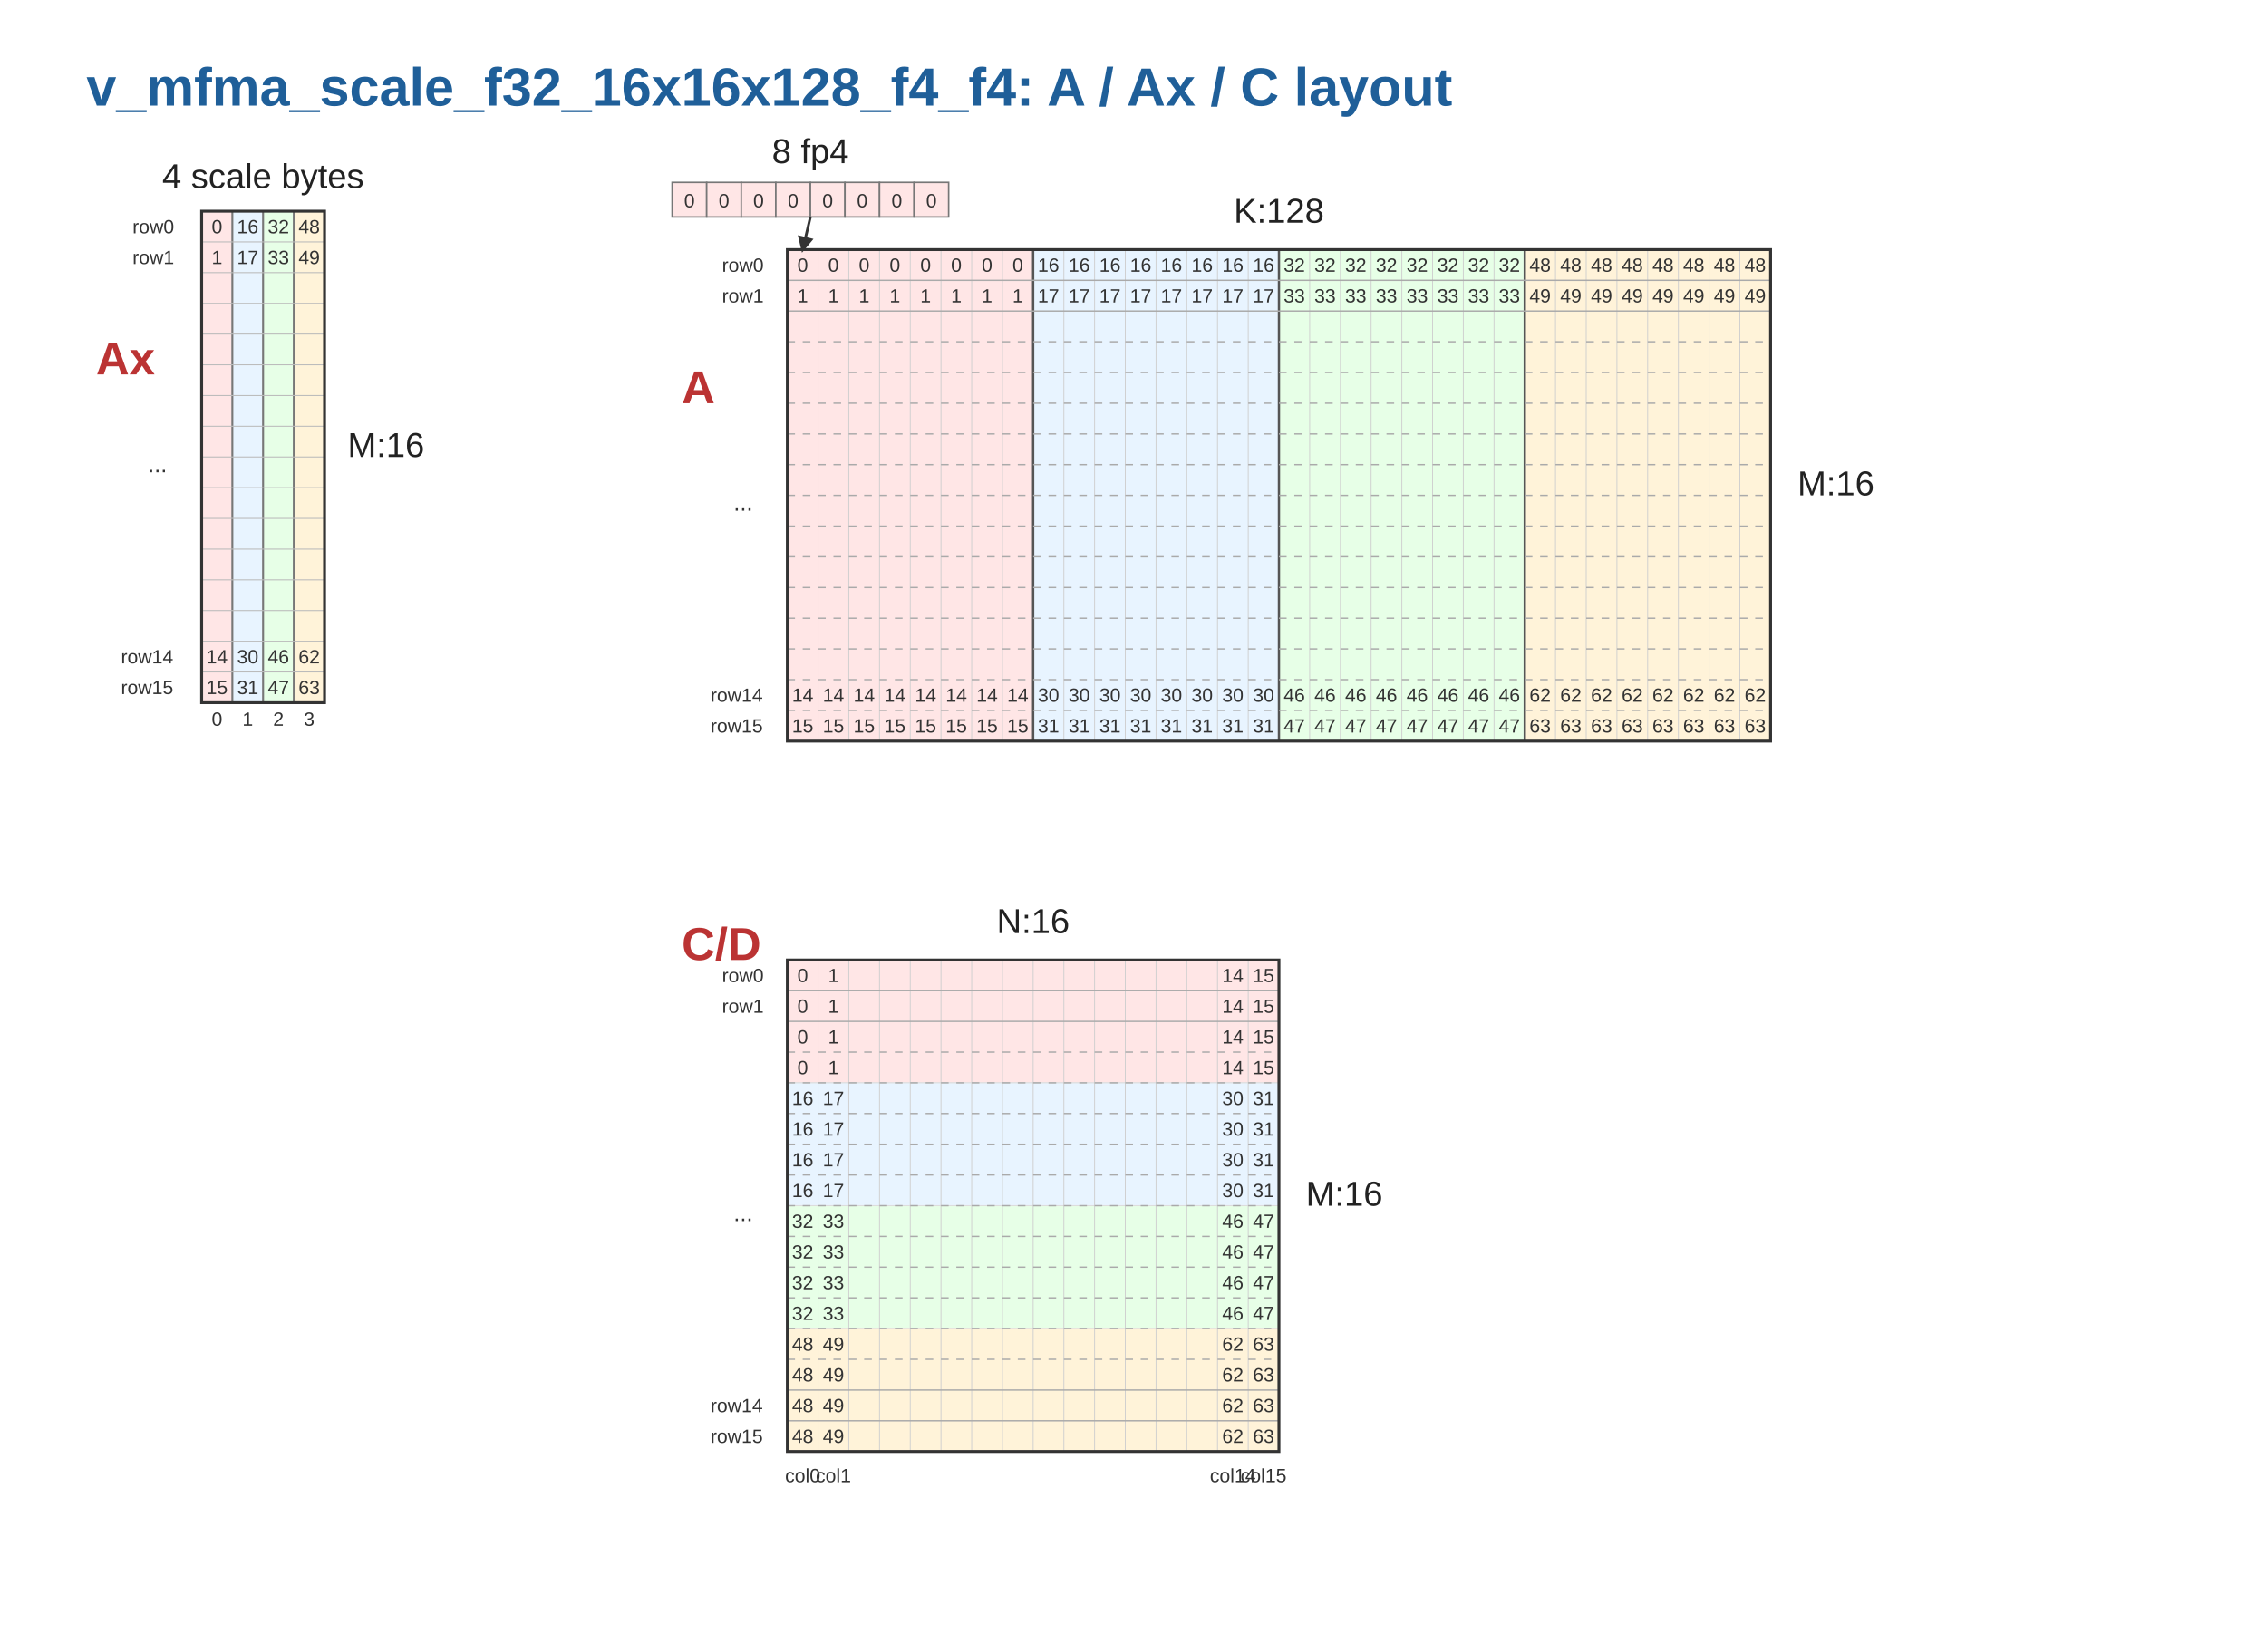
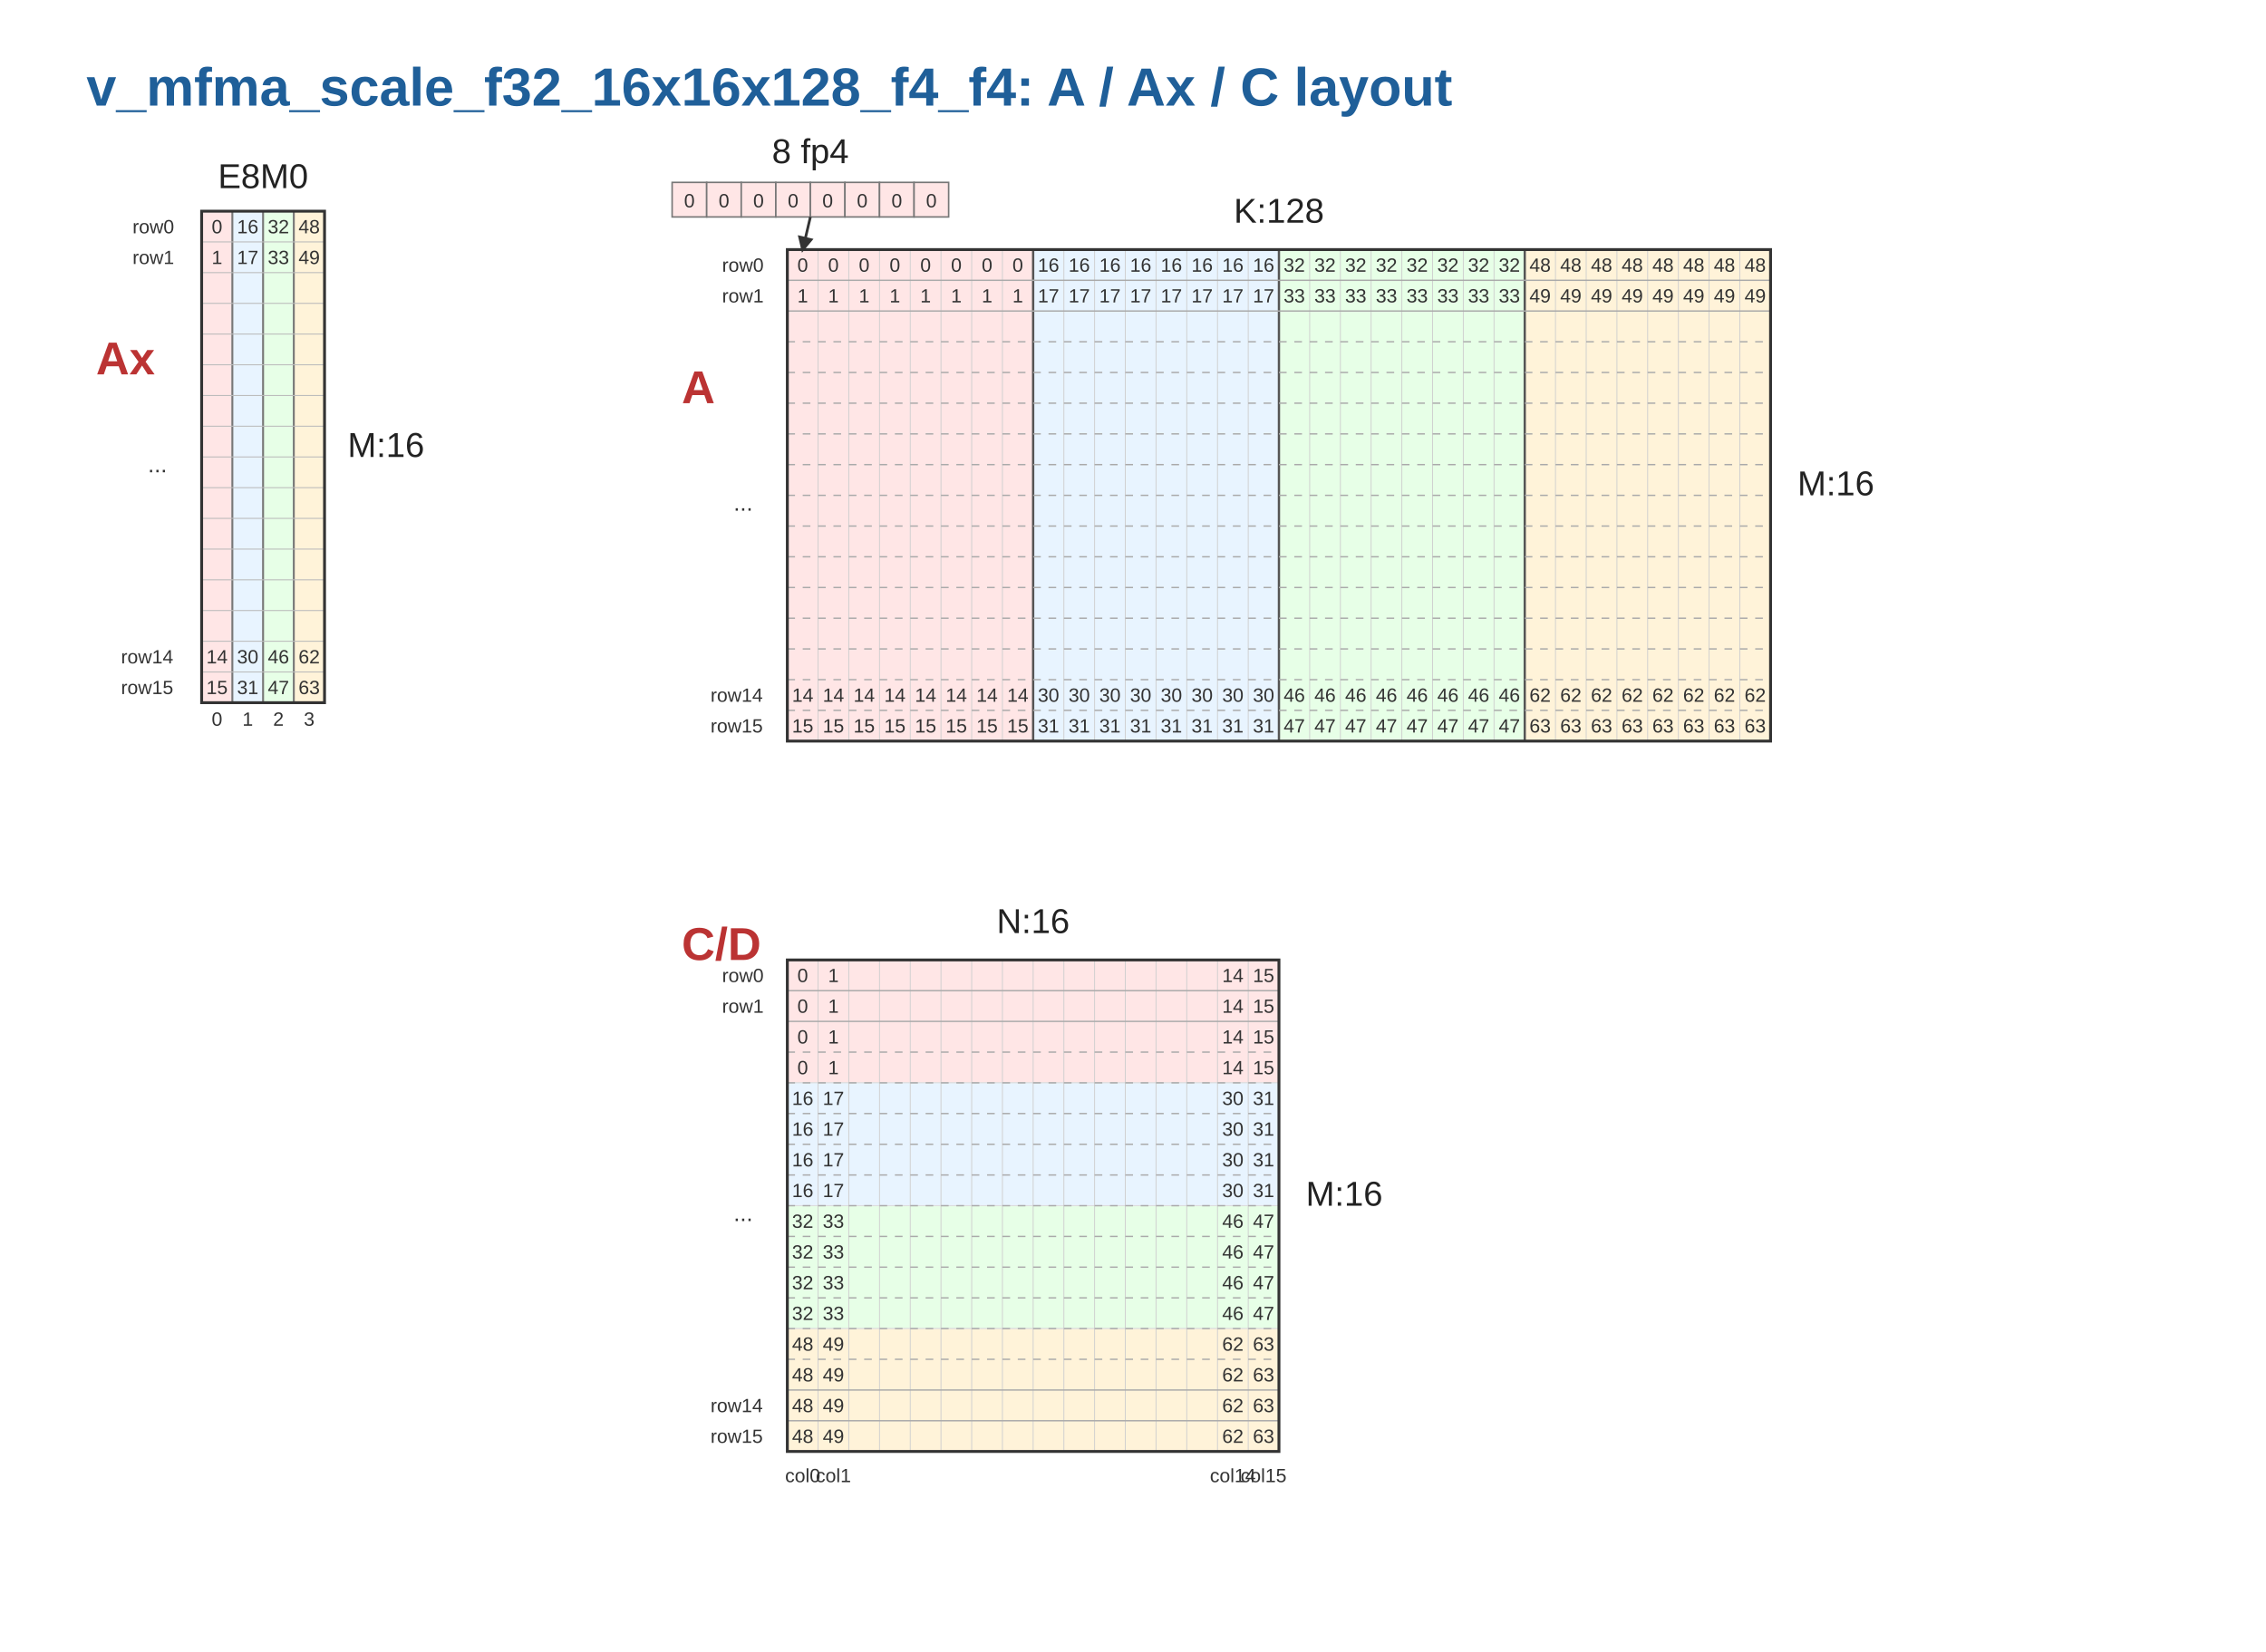
<svg xmlns="http://www.w3.org/2000/svg" width="1180" height="860" viewBox="0 0 1180 860">
  <style>
.title{font:700 28px Arial,sans-serif;fill:#1f5f99}
.label{font:700 24px Arial,sans-serif;fill:#b33}
.dim{font:18px Arial,sans-serif;fill:#222}
.text{font:15px Arial,sans-serif;fill:#222}
.small{font:12px Arial,sans-serif;fill:#333}
.tiny{font:10px Arial,sans-serif;fill:#333}
.callout{font:14px Arial,sans-serif;fill:#222}
</style>
  <defs>
    <marker id="arrow" viewBox="0 0 10 10" refX="8" refY="5" markerWidth="6" markerHeight="6" orient="auto-start-reverse">
      <path d="M0,0 L10,5 L0,10 z" fill="#333" />
    </marker>
  </defs>
  <text x="45" y="55" class="title" text-anchor="start">v_mfma_scale_f32_16x16x128_f4_f4: A / Ax / C layout</text>
  <text x="50" y="195" class="label" text-anchor="start">Ax</text>
  <rect x="105.0" y="110" width="16.0" height="256" fill="#ffe6e6" stroke="#ddd" stroke-width="0.5" />
  <rect x="121.0" y="110" width="16.0" height="256" fill="#e8f4ff" stroke="#ddd" stroke-width="0.5" />
  <rect x="137.0" y="110" width="16.0" height="256" fill="#e7ffe7" stroke="#ddd" stroke-width="0.5" />
  <rect x="153.0" y="110" width="16.0" height="256" fill="#fff3d9" stroke="#ddd" stroke-width="0.5" />
  <line x1="121.0" y1="110" x2="121.0" y2="366" stroke="#777" stroke-width="1" />
  <line x1="137.0" y1="110" x2="137.0" y2="366" stroke="#777" stroke-width="1" />
  <line x1="153.0" y1="110" x2="153.0" y2="366" stroke="#777" stroke-width="1" />
  <line x1="105" y1="126.0" x2="169" y2="126.0" stroke="#bbb" stroke-width="0.5" />
  <line x1="105" y1="142.0" x2="169" y2="142.0" stroke="#bbb" stroke-width="0.5" />
  <line x1="105" y1="158.0" x2="169" y2="158.0" stroke="#bbb" stroke-width="0.5" />
  <line x1="105" y1="174.0" x2="169" y2="174.0" stroke="#bbb" stroke-width="0.5" />
  <line x1="105" y1="190.0" x2="169" y2="190.0" stroke="#bbb" stroke-width="0.5" />
  <line x1="105" y1="206.0" x2="169" y2="206.0" stroke="#bbb" stroke-width="0.5" />
  <line x1="105" y1="222.0" x2="169" y2="222.0" stroke="#bbb" stroke-width="0.5" />
  <line x1="105" y1="238.0" x2="169" y2="238.0" stroke="#bbb" stroke-width="0.5" />
  <line x1="105" y1="254.0" x2="169" y2="254.0" stroke="#bbb" stroke-width="0.5" />
  <line x1="105" y1="270.0" x2="169" y2="270.0" stroke="#bbb" stroke-width="0.5" />
  <line x1="105" y1="286.0" x2="169" y2="286.0" stroke="#bbb" stroke-width="0.5" />
  <line x1="105" y1="302.0" x2="169" y2="302.0" stroke="#bbb" stroke-width="0.5" />
  <line x1="105" y1="318.0" x2="169" y2="318.0" stroke="#bbb" stroke-width="0.5" />
  <line x1="105" y1="334.0" x2="169" y2="334.0" stroke="#bbb" stroke-width="0.5" />
  <line x1="105" y1="350.0" x2="169" y2="350.0" stroke="#bbb" stroke-width="0.5" />
  <rect x="105" y="110" width="64" height="256" fill="none" stroke="#333" stroke-width="1.5" />
-   <text x="137.0" y="98" class="dim" text-anchor="middle">4 scale bytes</text>
+   <text x="137.0" y="98" class="dim" text-anchor="middle">E8M0</text>
  <text x="181" y="238.0" class="dim" text-anchor="start">M:16</text>
  <text x="113.0" y="378" class="tiny" text-anchor="middle">0</text>
  <text x="129.0" y="378" class="tiny" text-anchor="middle">1</text>
  <text x="145.0" y="378" class="tiny" text-anchor="middle">2</text>
  <text x="161.0" y="378" class="tiny" text-anchor="middle">3</text>
  <text x="113.0" y="121.52" class="tiny" text-anchor="middle">0</text>
  <text x="129.0" y="121.52" class="tiny" text-anchor="middle">16</text>
  <text x="145.0" y="121.52" class="tiny" text-anchor="middle">32</text>
  <text x="161.0" y="121.52" class="tiny" text-anchor="middle">48</text>
  <text x="113.0" y="137.52" class="tiny" text-anchor="middle">1</text>
  <text x="129.0" y="137.52" class="tiny" text-anchor="middle">17</text>
  <text x="145.0" y="137.52" class="tiny" text-anchor="middle">33</text>
  <text x="161.0" y="137.52" class="tiny" text-anchor="middle">49</text>
  <text x="113.0" y="345.52" class="tiny" text-anchor="middle">14</text>
  <text x="129.0" y="345.52" class="tiny" text-anchor="middle">30</text>
  <text x="145.0" y="345.52" class="tiny" text-anchor="middle">46</text>
  <text x="161.0" y="345.52" class="tiny" text-anchor="middle">62</text>
  <text x="113.0" y="361.52" class="tiny" text-anchor="middle">15</text>
  <text x="129.0" y="361.52" class="tiny" text-anchor="middle">31</text>
  <text x="145.0" y="361.52" class="tiny" text-anchor="middle">47</text>
  <text x="161.0" y="361.52" class="tiny" text-anchor="middle">63</text>
  <text x="69" y="121.52" class="tiny" text-anchor="start">row0</text>
  <text x="69" y="137.52" class="tiny" text-anchor="start">row1</text>
  <text x="77" y="246.0" class="small" text-anchor="start">...</text>
  <text x="63" y="345.52" class="tiny" text-anchor="start">row14</text>
  <text x="63" y="361.52" class="tiny" text-anchor="start">row15</text>
  <text x="355" y="210" class="label" text-anchor="start">A</text>
  <rect x="410.0" y="130" width="128.0" height="256" fill="#ffe6e6" stroke="#ddd" stroke-width="0.5" />
  <line x1="410.0" y1="130" x2="410.0" y2="386" stroke="#cfcfcf" stroke-width="0.45" />
  <text x="418.0" y="141.52" class="tiny" text-anchor="middle">0</text>
  <text x="418.0" y="157.52" class="tiny" text-anchor="middle">1</text>
  <text x="418.0" y="365.52" class="tiny" text-anchor="middle">14</text>
  <text x="418.0" y="381.52" class="tiny" text-anchor="middle">15</text>
  <line x1="426.0" y1="130" x2="426.0" y2="386" stroke="#cfcfcf" stroke-width="0.45" />
  <text x="434.0" y="141.52" class="tiny" text-anchor="middle">0</text>
  <text x="434.0" y="157.52" class="tiny" text-anchor="middle">1</text>
  <text x="434.0" y="365.52" class="tiny" text-anchor="middle">14</text>
  <text x="434.0" y="381.52" class="tiny" text-anchor="middle">15</text>
  <line x1="442.0" y1="130" x2="442.0" y2="386" stroke="#cfcfcf" stroke-width="0.45" />
  <text x="450.0" y="141.52" class="tiny" text-anchor="middle">0</text>
  <text x="450.0" y="157.52" class="tiny" text-anchor="middle">1</text>
  <text x="450.0" y="365.52" class="tiny" text-anchor="middle">14</text>
  <text x="450.0" y="381.52" class="tiny" text-anchor="middle">15</text>
  <line x1="458.0" y1="130" x2="458.0" y2="386" stroke="#cfcfcf" stroke-width="0.45" />
  <text x="466.0" y="141.52" class="tiny" text-anchor="middle">0</text>
  <text x="466.0" y="157.52" class="tiny" text-anchor="middle">1</text>
  <text x="466.0" y="365.52" class="tiny" text-anchor="middle">14</text>
  <text x="466.0" y="381.52" class="tiny" text-anchor="middle">15</text>
  <line x1="474.0" y1="130" x2="474.0" y2="386" stroke="#cfcfcf" stroke-width="0.45" />
  <text x="482.0" y="141.52" class="tiny" text-anchor="middle">0</text>
  <text x="482.0" y="157.52" class="tiny" text-anchor="middle">1</text>
  <text x="482.0" y="365.52" class="tiny" text-anchor="middle">14</text>
  <text x="482.0" y="381.52" class="tiny" text-anchor="middle">15</text>
  <line x1="490.0" y1="130" x2="490.0" y2="386" stroke="#cfcfcf" stroke-width="0.45" />
  <text x="498.0" y="141.52" class="tiny" text-anchor="middle">0</text>
  <text x="498.0" y="157.52" class="tiny" text-anchor="middle">1</text>
  <text x="498.0" y="365.52" class="tiny" text-anchor="middle">14</text>
  <text x="498.0" y="381.52" class="tiny" text-anchor="middle">15</text>
  <line x1="506.0" y1="130" x2="506.0" y2="386" stroke="#cfcfcf" stroke-width="0.45" />
  <text x="514.0" y="141.52" class="tiny" text-anchor="middle">0</text>
  <text x="514.0" y="157.52" class="tiny" text-anchor="middle">1</text>
  <text x="514.0" y="365.52" class="tiny" text-anchor="middle">14</text>
  <text x="514.0" y="381.52" class="tiny" text-anchor="middle">15</text>
  <line x1="522.0" y1="130" x2="522.0" y2="386" stroke="#cfcfcf" stroke-width="0.45" />
  <text x="530.0" y="141.52" class="tiny" text-anchor="middle">0</text>
  <text x="530.0" y="157.52" class="tiny" text-anchor="middle">1</text>
  <text x="530.0" y="365.52" class="tiny" text-anchor="middle">14</text>
  <text x="530.0" y="381.52" class="tiny" text-anchor="middle">15</text>
  <rect x="538.0" y="130" width="128.0" height="256" fill="#e8f4ff" stroke="#ddd" stroke-width="0.5" />
  <line x1="538.0" y1="130" x2="538.0" y2="386" stroke="#cfcfcf" stroke-width="0.45" />
  <text x="546.0" y="141.52" class="tiny" text-anchor="middle">16</text>
  <text x="546.0" y="157.52" class="tiny" text-anchor="middle">17</text>
  <text x="546.0" y="365.52" class="tiny" text-anchor="middle">30</text>
  <text x="546.0" y="381.52" class="tiny" text-anchor="middle">31</text>
  <line x1="554.0" y1="130" x2="554.0" y2="386" stroke="#cfcfcf" stroke-width="0.45" />
  <text x="562.0" y="141.52" class="tiny" text-anchor="middle">16</text>
  <text x="562.0" y="157.52" class="tiny" text-anchor="middle">17</text>
  <text x="562.0" y="365.52" class="tiny" text-anchor="middle">30</text>
  <text x="562.0" y="381.52" class="tiny" text-anchor="middle">31</text>
  <line x1="570.0" y1="130" x2="570.0" y2="386" stroke="#cfcfcf" stroke-width="0.45" />
  <text x="578.0" y="141.52" class="tiny" text-anchor="middle">16</text>
  <text x="578.0" y="157.52" class="tiny" text-anchor="middle">17</text>
  <text x="578.0" y="365.52" class="tiny" text-anchor="middle">30</text>
  <text x="578.0" y="381.52" class="tiny" text-anchor="middle">31</text>
  <line x1="586.0" y1="130" x2="586.0" y2="386" stroke="#cfcfcf" stroke-width="0.45" />
  <text x="594.0" y="141.52" class="tiny" text-anchor="middle">16</text>
  <text x="594.0" y="157.52" class="tiny" text-anchor="middle">17</text>
  <text x="594.0" y="365.52" class="tiny" text-anchor="middle">30</text>
  <text x="594.0" y="381.52" class="tiny" text-anchor="middle">31</text>
  <line x1="602.0" y1="130" x2="602.0" y2="386" stroke="#cfcfcf" stroke-width="0.45" />
  <text x="610.0" y="141.52" class="tiny" text-anchor="middle">16</text>
  <text x="610.0" y="157.52" class="tiny" text-anchor="middle">17</text>
  <text x="610.0" y="365.52" class="tiny" text-anchor="middle">30</text>
  <text x="610.0" y="381.52" class="tiny" text-anchor="middle">31</text>
  <line x1="618.0" y1="130" x2="618.0" y2="386" stroke="#cfcfcf" stroke-width="0.45" />
  <text x="626.0" y="141.52" class="tiny" text-anchor="middle">16</text>
  <text x="626.0" y="157.52" class="tiny" text-anchor="middle">17</text>
  <text x="626.0" y="365.52" class="tiny" text-anchor="middle">30</text>
  <text x="626.0" y="381.52" class="tiny" text-anchor="middle">31</text>
  <line x1="634.0" y1="130" x2="634.0" y2="386" stroke="#cfcfcf" stroke-width="0.45" />
  <text x="642.0" y="141.52" class="tiny" text-anchor="middle">16</text>
  <text x="642.0" y="157.52" class="tiny" text-anchor="middle">17</text>
  <text x="642.0" y="365.52" class="tiny" text-anchor="middle">30</text>
  <text x="642.0" y="381.52" class="tiny" text-anchor="middle">31</text>
  <line x1="650.0" y1="130" x2="650.0" y2="386" stroke="#cfcfcf" stroke-width="0.45" />
  <text x="658.0" y="141.52" class="tiny" text-anchor="middle">16</text>
  <text x="658.0" y="157.52" class="tiny" text-anchor="middle">17</text>
  <text x="658.0" y="365.52" class="tiny" text-anchor="middle">30</text>
  <text x="658.0" y="381.52" class="tiny" text-anchor="middle">31</text>
  <rect x="666.0" y="130" width="128.0" height="256" fill="#e7ffe7" stroke="#ddd" stroke-width="0.5" />
  <line x1="666.0" y1="130" x2="666.0" y2="386" stroke="#cfcfcf" stroke-width="0.45" />
  <text x="674.0" y="141.52" class="tiny" text-anchor="middle">32</text>
  <text x="674.0" y="157.52" class="tiny" text-anchor="middle">33</text>
  <text x="674.0" y="365.52" class="tiny" text-anchor="middle">46</text>
  <text x="674.0" y="381.52" class="tiny" text-anchor="middle">47</text>
  <line x1="682.0" y1="130" x2="682.0" y2="386" stroke="#cfcfcf" stroke-width="0.45" />
  <text x="690.0" y="141.52" class="tiny" text-anchor="middle">32</text>
  <text x="690.0" y="157.52" class="tiny" text-anchor="middle">33</text>
  <text x="690.0" y="365.52" class="tiny" text-anchor="middle">46</text>
  <text x="690.0" y="381.52" class="tiny" text-anchor="middle">47</text>
  <line x1="698.0" y1="130" x2="698.0" y2="386" stroke="#cfcfcf" stroke-width="0.45" />
  <text x="706.0" y="141.52" class="tiny" text-anchor="middle">32</text>
  <text x="706.0" y="157.52" class="tiny" text-anchor="middle">33</text>
  <text x="706.0" y="365.52" class="tiny" text-anchor="middle">46</text>
  <text x="706.0" y="381.52" class="tiny" text-anchor="middle">47</text>
  <line x1="714.0" y1="130" x2="714.0" y2="386" stroke="#cfcfcf" stroke-width="0.45" />
  <text x="722.0" y="141.52" class="tiny" text-anchor="middle">32</text>
  <text x="722.0" y="157.52" class="tiny" text-anchor="middle">33</text>
  <text x="722.0" y="365.52" class="tiny" text-anchor="middle">46</text>
  <text x="722.0" y="381.52" class="tiny" text-anchor="middle">47</text>
  <line x1="730.0" y1="130" x2="730.0" y2="386" stroke="#cfcfcf" stroke-width="0.45" />
  <text x="738.0" y="141.52" class="tiny" text-anchor="middle">32</text>
  <text x="738.0" y="157.52" class="tiny" text-anchor="middle">33</text>
  <text x="738.0" y="365.52" class="tiny" text-anchor="middle">46</text>
  <text x="738.0" y="381.52" class="tiny" text-anchor="middle">47</text>
  <line x1="746.0" y1="130" x2="746.0" y2="386" stroke="#cfcfcf" stroke-width="0.45" />
  <text x="754.0" y="141.52" class="tiny" text-anchor="middle">32</text>
  <text x="754.0" y="157.52" class="tiny" text-anchor="middle">33</text>
  <text x="754.0" y="365.52" class="tiny" text-anchor="middle">46</text>
  <text x="754.0" y="381.52" class="tiny" text-anchor="middle">47</text>
  <line x1="762.0" y1="130" x2="762.0" y2="386" stroke="#cfcfcf" stroke-width="0.45" />
  <text x="770.0" y="141.52" class="tiny" text-anchor="middle">32</text>
  <text x="770.0" y="157.52" class="tiny" text-anchor="middle">33</text>
  <text x="770.0" y="365.52" class="tiny" text-anchor="middle">46</text>
  <text x="770.0" y="381.52" class="tiny" text-anchor="middle">47</text>
  <line x1="778.0" y1="130" x2="778.0" y2="386" stroke="#cfcfcf" stroke-width="0.45" />
  <text x="786.0" y="141.52" class="tiny" text-anchor="middle">32</text>
  <text x="786.0" y="157.52" class="tiny" text-anchor="middle">33</text>
  <text x="786.0" y="365.52" class="tiny" text-anchor="middle">46</text>
  <text x="786.0" y="381.52" class="tiny" text-anchor="middle">47</text>
  <rect x="794.0" y="130" width="128.0" height="256" fill="#fff3d9" stroke="#ddd" stroke-width="0.5" />
  <line x1="794.0" y1="130" x2="794.0" y2="386" stroke="#cfcfcf" stroke-width="0.45" />
  <text x="802.0" y="141.52" class="tiny" text-anchor="middle">48</text>
  <text x="802.0" y="157.52" class="tiny" text-anchor="middle">49</text>
  <text x="802.0" y="365.52" class="tiny" text-anchor="middle">62</text>
  <text x="802.0" y="381.52" class="tiny" text-anchor="middle">63</text>
  <line x1="810.0" y1="130" x2="810.0" y2="386" stroke="#cfcfcf" stroke-width="0.45" />
  <text x="818.0" y="141.52" class="tiny" text-anchor="middle">48</text>
  <text x="818.0" y="157.52" class="tiny" text-anchor="middle">49</text>
  <text x="818.0" y="365.52" class="tiny" text-anchor="middle">62</text>
  <text x="818.0" y="381.52" class="tiny" text-anchor="middle">63</text>
  <line x1="826.0" y1="130" x2="826.0" y2="386" stroke="#cfcfcf" stroke-width="0.45" />
  <text x="834.0" y="141.52" class="tiny" text-anchor="middle">48</text>
  <text x="834.0" y="157.52" class="tiny" text-anchor="middle">49</text>
  <text x="834.0" y="365.52" class="tiny" text-anchor="middle">62</text>
  <text x="834.0" y="381.52" class="tiny" text-anchor="middle">63</text>
  <line x1="842.0" y1="130" x2="842.0" y2="386" stroke="#cfcfcf" stroke-width="0.45" />
  <text x="850.0" y="141.52" class="tiny" text-anchor="middle">48</text>
  <text x="850.0" y="157.52" class="tiny" text-anchor="middle">49</text>
  <text x="850.0" y="365.52" class="tiny" text-anchor="middle">62</text>
  <text x="850.0" y="381.52" class="tiny" text-anchor="middle">63</text>
  <line x1="858.0" y1="130" x2="858.0" y2="386" stroke="#cfcfcf" stroke-width="0.45" />
  <text x="866.0" y="141.52" class="tiny" text-anchor="middle">48</text>
  <text x="866.0" y="157.52" class="tiny" text-anchor="middle">49</text>
  <text x="866.0" y="365.52" class="tiny" text-anchor="middle">62</text>
  <text x="866.0" y="381.52" class="tiny" text-anchor="middle">63</text>
  <line x1="874.0" y1="130" x2="874.0" y2="386" stroke="#cfcfcf" stroke-width="0.45" />
  <text x="882.0" y="141.52" class="tiny" text-anchor="middle">48</text>
  <text x="882.0" y="157.52" class="tiny" text-anchor="middle">49</text>
  <text x="882.0" y="365.52" class="tiny" text-anchor="middle">62</text>
  <text x="882.0" y="381.52" class="tiny" text-anchor="middle">63</text>
  <line x1="890.0" y1="130" x2="890.0" y2="386" stroke="#cfcfcf" stroke-width="0.45" />
  <text x="898.0" y="141.52" class="tiny" text-anchor="middle">48</text>
  <text x="898.0" y="157.52" class="tiny" text-anchor="middle">49</text>
  <text x="898.0" y="365.52" class="tiny" text-anchor="middle">62</text>
  <text x="898.0" y="381.52" class="tiny" text-anchor="middle">63</text>
  <line x1="906.0" y1="130" x2="906.0" y2="386" stroke="#cfcfcf" stroke-width="0.45" />
  <text x="914.0" y="141.52" class="tiny" text-anchor="middle">48</text>
  <text x="914.0" y="157.52" class="tiny" text-anchor="middle">49</text>
  <text x="914.0" y="365.52" class="tiny" text-anchor="middle">62</text>
  <text x="914.0" y="381.52" class="tiny" text-anchor="middle">63</text>
  <line x1="538.0" y1="130" x2="538.0" y2="386" stroke="#555" stroke-width="1.2" />
  <line x1="666.0" y1="130" x2="666.0" y2="386" stroke="#555" stroke-width="1.2" />
  <line x1="794.0" y1="130" x2="794.0" y2="386" stroke="#555" stroke-width="1.2" />
  <line x1="922" y1="130" x2="922" y2="386" stroke="#cfcfcf" stroke-width="0.45" />
  <line x1="410" y1="146.0" x2="922" y2="146.0" stroke="#aaa" stroke-width="0.7" />
  <line x1="410" y1="162.0" x2="922" y2="162.0" stroke="#aaa" stroke-width="0.7" />
  <line x1="410" y1="178.0" x2="922" y2="178.0" stroke="#aaa" stroke-width="0.7" stroke-dasharray="4 4" />
  <line x1="410" y1="194.0" x2="922" y2="194.0" stroke="#aaa" stroke-width="0.7" stroke-dasharray="4 4" />
  <line x1="410" y1="210.0" x2="922" y2="210.0" stroke="#aaa" stroke-width="0.7" stroke-dasharray="4 4" />
  <line x1="410" y1="226.0" x2="922" y2="226.0" stroke="#aaa" stroke-width="0.7" stroke-dasharray="4 4" />
  <line x1="410" y1="242.0" x2="922" y2="242.0" stroke="#aaa" stroke-width="0.7" stroke-dasharray="4 4" />
  <line x1="410" y1="258.0" x2="922" y2="258.0" stroke="#aaa" stroke-width="0.7" stroke-dasharray="4 4" />
  <line x1="410" y1="274.0" x2="922" y2="274.0" stroke="#aaa" stroke-width="0.7" stroke-dasharray="4 4" />
  <line x1="410" y1="290.0" x2="922" y2="290.0" stroke="#aaa" stroke-width="0.7" stroke-dasharray="4 4" />
  <line x1="410" y1="306.0" x2="922" y2="306.0" stroke="#aaa" stroke-width="0.7" stroke-dasharray="4 4" />
  <line x1="410" y1="322.0" x2="922" y2="322.0" stroke="#aaa" stroke-width="0.7" stroke-dasharray="4 4" />
  <line x1="410" y1="338.0" x2="922" y2="338.0" stroke="#aaa" stroke-width="0.7" stroke-dasharray="4 4" />
  <line x1="410" y1="354.0" x2="922" y2="354.0" stroke="#aaa" stroke-width="0.7" stroke-dasharray="4 4" />
  <line x1="410" y1="370.0" x2="922" y2="370.0" stroke="#aaa" stroke-width="0.7" stroke-dasharray="4 4" />
  <rect x="410" y="130" width="512" height="256" fill="none" stroke="#333" stroke-width="1.5" />
  <text x="666.0" y="116" class="dim" text-anchor="middle">K:128</text>
  <text x="936" y="258.0" class="dim" text-anchor="start">M:16</text>
  <text x="376" y="141.52" class="tiny" text-anchor="start">row0</text>
  <text x="376" y="157.52" class="tiny" text-anchor="start">row1</text>
  <text x="382" y="266.0" class="small" text-anchor="start">...</text>
  <text x="370" y="365.52" class="tiny" text-anchor="start">row14</text>
  <text x="370" y="381.52" class="tiny" text-anchor="start">row15</text>
  <rect x="350" y="95" width="18" height="18" fill="#ffe6e6" stroke="#777" stroke-width="0.8" />
  <text x="359.0" y="108" class="tiny" text-anchor="middle">0</text>
  <rect x="368" y="95" width="18" height="18" fill="#ffe6e6" stroke="#777" stroke-width="0.8" />
  <text x="377.0" y="108" class="tiny" text-anchor="middle">0</text>
  <rect x="386" y="95" width="18" height="18" fill="#ffe6e6" stroke="#777" stroke-width="0.8" />
  <text x="395.0" y="108" class="tiny" text-anchor="middle">0</text>
  <rect x="404" y="95" width="18" height="18" fill="#ffe6e6" stroke="#777" stroke-width="0.8" />
  <text x="413.0" y="108" class="tiny" text-anchor="middle">0</text>
  <rect x="422" y="95" width="18" height="18" fill="#ffe6e6" stroke="#777" stroke-width="0.8" />
  <text x="431.0" y="108" class="tiny" text-anchor="middle">0</text>
  <rect x="440" y="95" width="18" height="18" fill="#ffe6e6" stroke="#777" stroke-width="0.8" />
  <text x="449.0" y="108" class="tiny" text-anchor="middle">0</text>
  <rect x="458" y="95" width="18" height="18" fill="#ffe6e6" stroke="#777" stroke-width="0.8" />
  <text x="467.0" y="108" class="tiny" text-anchor="middle">0</text>
  <rect x="476" y="95" width="18" height="18" fill="#ffe6e6" stroke="#777" stroke-width="0.8" />
  <text x="485.0" y="108" class="tiny" text-anchor="middle">0</text>
  <text x="422" y="85" class="dim" text-anchor="middle">8 fp4</text>
  <line x1="422" y1="113" x2="418.0" y2="130" stroke="#333" stroke-width="1.4" marker-end="url(#arrow)" />
  <text x="355" y="500" class="label" text-anchor="start">C/D</text>
  <rect x="410" y="500.0" width="256" height="64.0" fill="#ffe6e6" stroke="#ddd" stroke-width="0.5" />
  <rect x="410" y="564.0" width="256" height="64.0" fill="#e8f4ff" stroke="#ddd" stroke-width="0.5" />
  <rect x="410" y="628.0" width="256" height="64.0" fill="#e7ffe7" stroke="#ddd" stroke-width="0.5" />
  <rect x="410" y="692.0" width="256" height="64.0" fill="#fff3d9" stroke="#ddd" stroke-width="0.5" />
  <line x1="410.0" y1="500" x2="410.0" y2="756" stroke="#cfcfcf" stroke-width="0.45" />
  <line x1="426.0" y1="500" x2="426.0" y2="756" stroke="#cfcfcf" stroke-width="0.45" />
  <line x1="442.0" y1="500" x2="442.0" y2="756" stroke="#cfcfcf" stroke-width="0.45" />
  <line x1="458.0" y1="500" x2="458.0" y2="756" stroke="#cfcfcf" stroke-width="0.45" />
  <line x1="474.0" y1="500" x2="474.0" y2="756" stroke="#cfcfcf" stroke-width="0.45" />
  <line x1="490.0" y1="500" x2="490.0" y2="756" stroke="#cfcfcf" stroke-width="0.45" />
  <line x1="506.0" y1="500" x2="506.0" y2="756" stroke="#cfcfcf" stroke-width="0.45" />
  <line x1="522.0" y1="500" x2="522.0" y2="756" stroke="#cfcfcf" stroke-width="0.45" />
  <line x1="538.0" y1="500" x2="538.0" y2="756" stroke="#cfcfcf" stroke-width="0.45" />
  <line x1="554.0" y1="500" x2="554.0" y2="756" stroke="#cfcfcf" stroke-width="0.45" />
  <line x1="570.0" y1="500" x2="570.0" y2="756" stroke="#cfcfcf" stroke-width="0.45" />
  <line x1="586.0" y1="500" x2="586.0" y2="756" stroke="#cfcfcf" stroke-width="0.45" />
  <line x1="602.0" y1="500" x2="602.0" y2="756" stroke="#cfcfcf" stroke-width="0.45" />
  <line x1="618.0" y1="500" x2="618.0" y2="756" stroke="#cfcfcf" stroke-width="0.45" />
  <line x1="634.0" y1="500" x2="634.0" y2="756" stroke="#cfcfcf" stroke-width="0.45" />
  <line x1="650.0" y1="500" x2="650.0" y2="756" stroke="#cfcfcf" stroke-width="0.45" />
  <line x1="666.0" y1="500" x2="666.0" y2="756" stroke="#cfcfcf" stroke-width="0.45" />
  <line x1="410" y1="500.0" x2="666" y2="500.0" stroke="#aaa" stroke-width="0.7" stroke-dasharray="4 4" />
  <line x1="410" y1="516.0" x2="666" y2="516.0" stroke="#aaa" stroke-width="0.7" />
  <line x1="410" y1="532.0" x2="666" y2="532.0" stroke="#aaa" stroke-width="0.7" />
  <line x1="410" y1="548.0" x2="666" y2="548.0" stroke="#aaa" stroke-width="0.7" stroke-dasharray="4 4" />
  <line x1="410" y1="564.0" x2="666" y2="564.0" stroke="#aaa" stroke-width="0.7" stroke-dasharray="4 4" />
  <line x1="410" y1="580.0" x2="666" y2="580.0" stroke="#aaa" stroke-width="0.7" stroke-dasharray="4 4" />
  <line x1="410" y1="596.0" x2="666" y2="596.0" stroke="#aaa" stroke-width="0.7" stroke-dasharray="4 4" />
  <line x1="410" y1="612.0" x2="666" y2="612.0" stroke="#aaa" stroke-width="0.7" stroke-dasharray="4 4" />
  <line x1="410" y1="628.0" x2="666" y2="628.0" stroke="#aaa" stroke-width="0.7" stroke-dasharray="4 4" />
  <line x1="410" y1="644.0" x2="666" y2="644.0" stroke="#aaa" stroke-width="0.7" stroke-dasharray="4 4" />
  <line x1="410" y1="660.0" x2="666" y2="660.0" stroke="#aaa" stroke-width="0.7" stroke-dasharray="4 4" />
  <line x1="410" y1="676.0" x2="666" y2="676.0" stroke="#aaa" stroke-width="0.7" stroke-dasharray="4 4" />
  <line x1="410" y1="692.0" x2="666" y2="692.0" stroke="#aaa" stroke-width="0.7" stroke-dasharray="4 4" />
  <line x1="410" y1="708.0" x2="666" y2="708.0" stroke="#aaa" stroke-width="0.7" stroke-dasharray="4 4" />
  <line x1="410" y1="724.0" x2="666" y2="724.0" stroke="#aaa" stroke-width="0.7" />
  <line x1="410" y1="740.0" x2="666" y2="740.0" stroke="#aaa" stroke-width="0.7" />
  <line x1="410" y1="756.0" x2="666" y2="756.0" stroke="#aaa" stroke-width="0.7" stroke-dasharray="4 4" />
  <text x="418.0" y="511.52" class="tiny" text-anchor="middle">0</text>
  <text x="434.0" y="511.52" class="tiny" text-anchor="middle">1</text>
  <text x="642.0" y="511.52" class="tiny" text-anchor="middle">14</text>
  <text x="658.0" y="511.52" class="tiny" text-anchor="middle">15</text>
  <text x="418.0" y="527.52" class="tiny" text-anchor="middle">0</text>
  <text x="434.0" y="527.52" class="tiny" text-anchor="middle">1</text>
  <text x="642.0" y="527.52" class="tiny" text-anchor="middle">14</text>
  <text x="658.0" y="527.52" class="tiny" text-anchor="middle">15</text>
  <text x="418.0" y="543.52" class="tiny" text-anchor="middle">0</text>
  <text x="434.0" y="543.52" class="tiny" text-anchor="middle">1</text>
  <text x="642.0" y="543.52" class="tiny" text-anchor="middle">14</text>
  <text x="658.0" y="543.52" class="tiny" text-anchor="middle">15</text>
  <text x="418.0" y="559.52" class="tiny" text-anchor="middle">0</text>
  <text x="434.0" y="559.52" class="tiny" text-anchor="middle">1</text>
  <text x="642.0" y="559.52" class="tiny" text-anchor="middle">14</text>
  <text x="658.0" y="559.52" class="tiny" text-anchor="middle">15</text>
  <text x="418.0" y="575.52" class="tiny" text-anchor="middle">16</text>
  <text x="434.0" y="575.52" class="tiny" text-anchor="middle">17</text>
  <text x="642.0" y="575.52" class="tiny" text-anchor="middle">30</text>
  <text x="658.0" y="575.52" class="tiny" text-anchor="middle">31</text>
  <text x="418.0" y="591.52" class="tiny" text-anchor="middle">16</text>
  <text x="434.0" y="591.52" class="tiny" text-anchor="middle">17</text>
  <text x="642.0" y="591.52" class="tiny" text-anchor="middle">30</text>
  <text x="658.0" y="591.52" class="tiny" text-anchor="middle">31</text>
  <text x="418.0" y="607.52" class="tiny" text-anchor="middle">16</text>
  <text x="434.0" y="607.52" class="tiny" text-anchor="middle">17</text>
  <text x="642.0" y="607.52" class="tiny" text-anchor="middle">30</text>
  <text x="658.0" y="607.52" class="tiny" text-anchor="middle">31</text>
  <text x="418.0" y="623.52" class="tiny" text-anchor="middle">16</text>
  <text x="434.0" y="623.52" class="tiny" text-anchor="middle">17</text>
  <text x="642.0" y="623.52" class="tiny" text-anchor="middle">30</text>
  <text x="658.0" y="623.52" class="tiny" text-anchor="middle">31</text>
  <text x="418.0" y="639.52" class="tiny" text-anchor="middle">32</text>
  <text x="434.0" y="639.52" class="tiny" text-anchor="middle">33</text>
  <text x="642.0" y="639.52" class="tiny" text-anchor="middle">46</text>
  <text x="658.0" y="639.52" class="tiny" text-anchor="middle">47</text>
  <text x="418.0" y="655.52" class="tiny" text-anchor="middle">32</text>
  <text x="434.0" y="655.52" class="tiny" text-anchor="middle">33</text>
  <text x="642.0" y="655.52" class="tiny" text-anchor="middle">46</text>
  <text x="658.0" y="655.52" class="tiny" text-anchor="middle">47</text>
  <text x="418.0" y="671.52" class="tiny" text-anchor="middle">32</text>
  <text x="434.0" y="671.52" class="tiny" text-anchor="middle">33</text>
  <text x="642.0" y="671.52" class="tiny" text-anchor="middle">46</text>
  <text x="658.0" y="671.52" class="tiny" text-anchor="middle">47</text>
  <text x="418.0" y="687.52" class="tiny" text-anchor="middle">32</text>
  <text x="434.0" y="687.52" class="tiny" text-anchor="middle">33</text>
  <text x="642.0" y="687.52" class="tiny" text-anchor="middle">46</text>
  <text x="658.0" y="687.52" class="tiny" text-anchor="middle">47</text>
  <text x="418.0" y="703.52" class="tiny" text-anchor="middle">48</text>
  <text x="434.0" y="703.52" class="tiny" text-anchor="middle">49</text>
  <text x="642.0" y="703.52" class="tiny" text-anchor="middle">62</text>
  <text x="658.0" y="703.52" class="tiny" text-anchor="middle">63</text>
  <text x="418.0" y="719.52" class="tiny" text-anchor="middle">48</text>
  <text x="434.0" y="719.52" class="tiny" text-anchor="middle">49</text>
  <text x="642.0" y="719.52" class="tiny" text-anchor="middle">62</text>
  <text x="658.0" y="719.52" class="tiny" text-anchor="middle">63</text>
  <text x="418.0" y="735.52" class="tiny" text-anchor="middle">48</text>
  <text x="434.0" y="735.52" class="tiny" text-anchor="middle">49</text>
  <text x="642.0" y="735.52" class="tiny" text-anchor="middle">62</text>
  <text x="658.0" y="735.52" class="tiny" text-anchor="middle">63</text>
  <text x="418.0" y="751.52" class="tiny" text-anchor="middle">48</text>
  <text x="434.0" y="751.52" class="tiny" text-anchor="middle">49</text>
  <text x="642.0" y="751.52" class="tiny" text-anchor="middle">62</text>
  <text x="658.0" y="751.52" class="tiny" text-anchor="middle">63</text>
  <rect x="410" y="500" width="256" height="256" fill="none" stroke="#333" stroke-width="1.5" />
  <text x="538.0" y="486" class="dim" text-anchor="middle">N:16</text>
  <text x="680" y="628.0" class="dim" text-anchor="start">M:16</text>
  <text x="376" y="511.52" class="tiny" text-anchor="start">row0</text>
  <text x="376" y="527.52" class="tiny" text-anchor="start">row1</text>
  <text x="382" y="636.0" class="small" text-anchor="start">...</text>
  <text x="370" y="735.52" class="tiny" text-anchor="start">row14</text>
  <text x="370" y="751.52" class="tiny" text-anchor="start">row15</text>
  <text x="418.0" y="772" class="tiny" text-anchor="middle">col0</text>
  <text x="434.0" y="772" class="tiny" text-anchor="middle">col1</text>
  <text x="642.0" y="772" class="tiny" text-anchor="middle">col14</text>
  <text x="658.0" y="772" class="tiny" text-anchor="middle">col15</text>
</svg>
